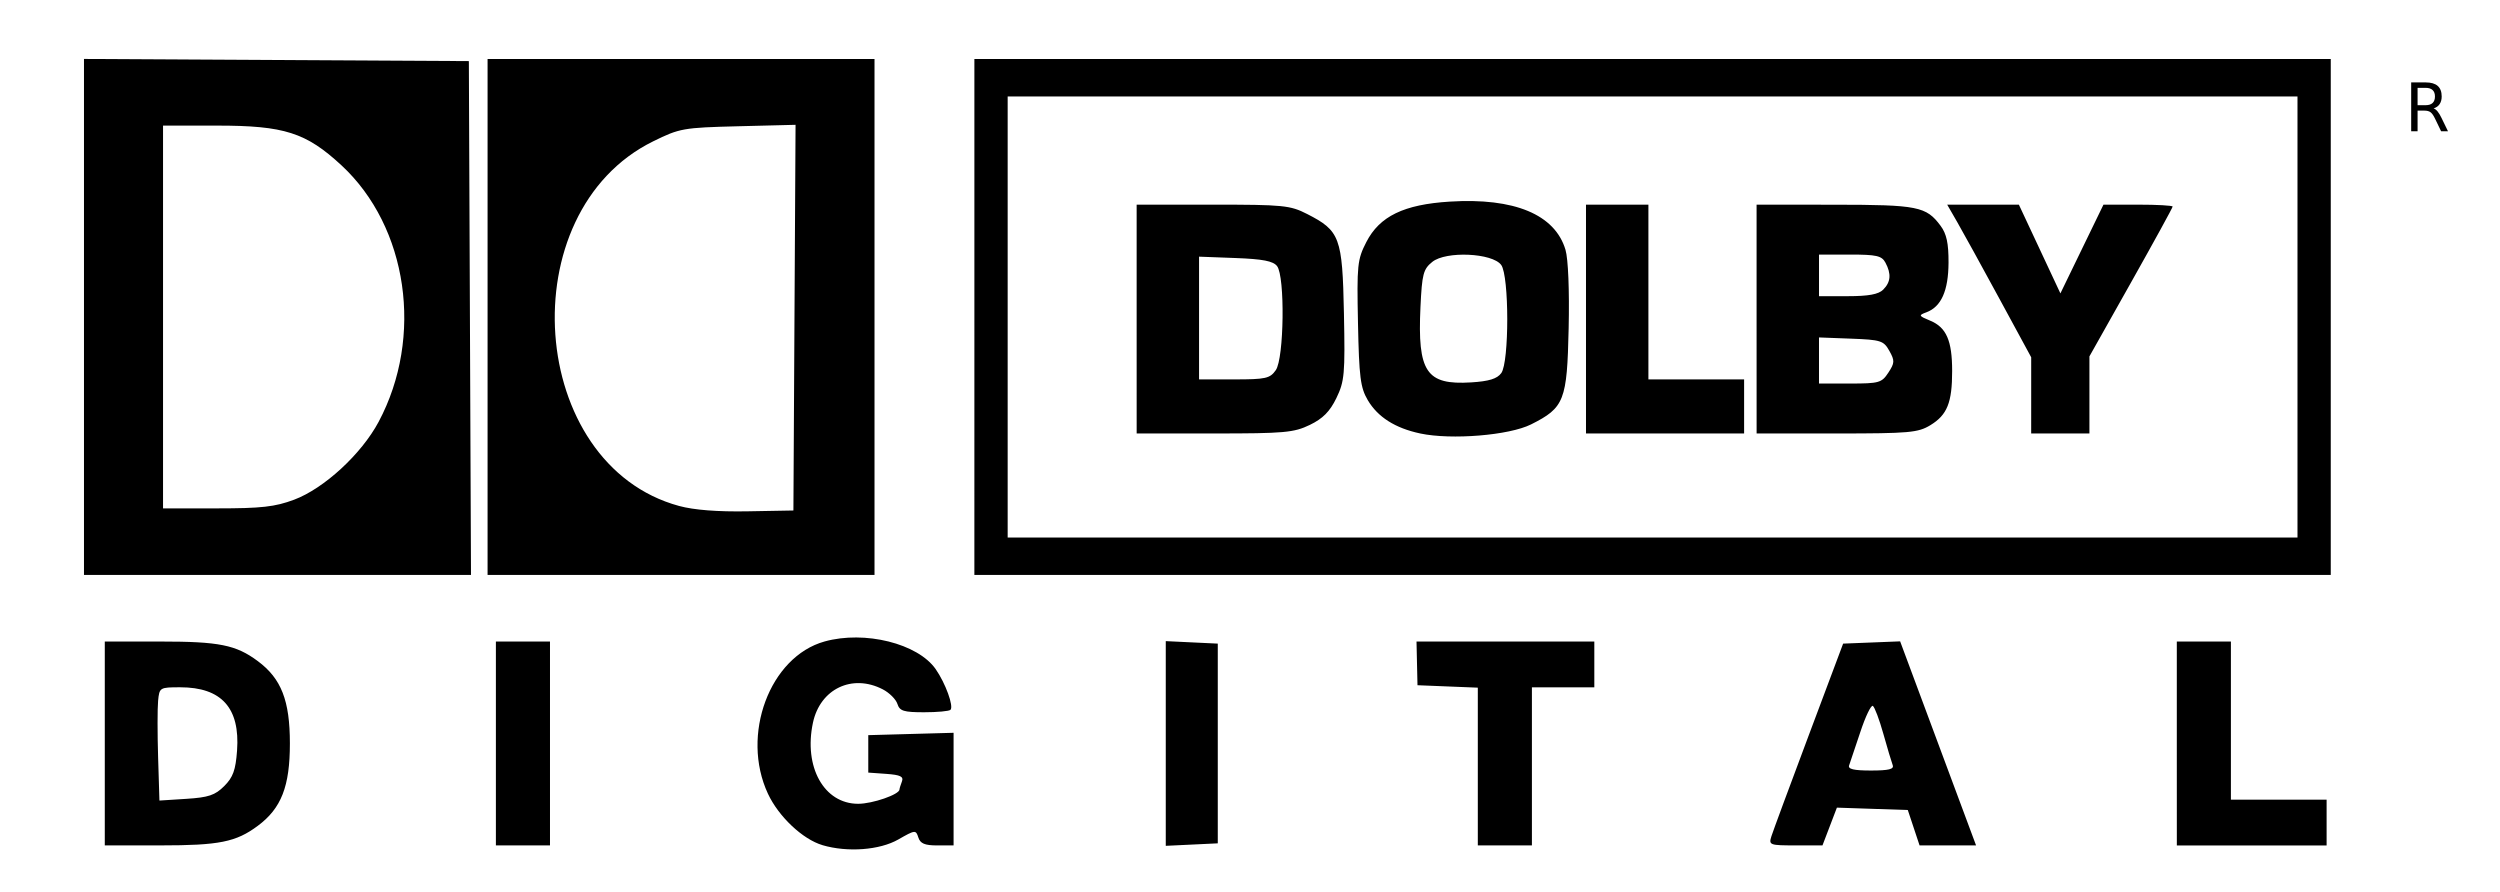
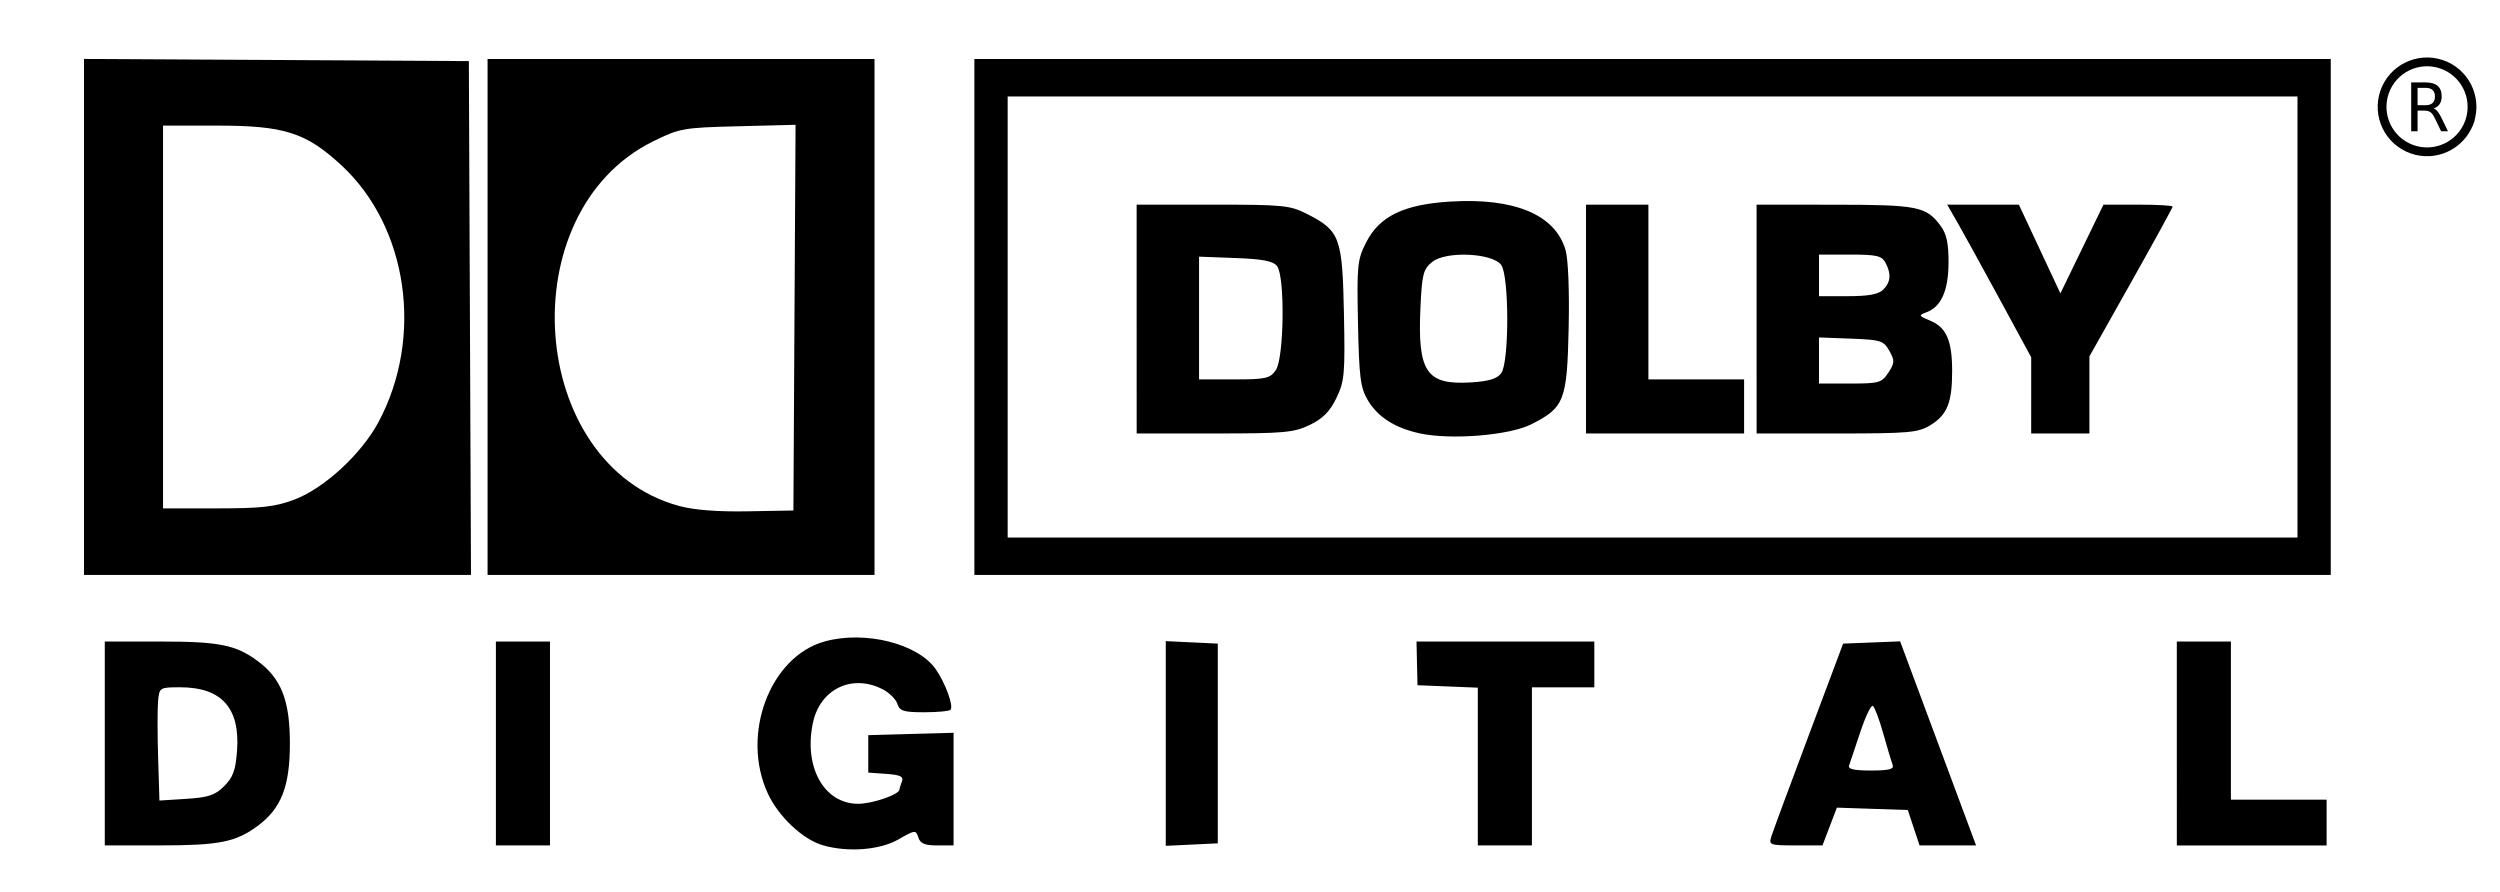
<svg xmlns="http://www.w3.org/2000/svg" width="199mm" height="71mm" viewBox="0 0 199 71" version="1.1" id="svg8">
  <defs id="defs2">
    <rect x="115.46" y="128.289" width="34.21" height="16.036" id="rect851" />
  </defs>
  <g id="layer1">
    <g aria-label="R" id="text849" style="font-style:normal;font-weight:normal;font-size:10.583px;line-height:1.25;font-family:sans-serif;white-space:pre;shape-inside:url(#rect851);fill:#000000;fill-opacity:1;stroke:none;stroke-width:2.017" transform="matrix(0.4875248,0,0,0.5043017,135.134,-58.96801)">
      <path d="m 120.158,134.035 q 0.336,0.114 0.651,0.486 0.32,0.372 0.641,1.023 l 1.059,2.108 h -1.121 l -0.987,-1.979 q -0.382,-0.775 -0.744,-1.028 -0.357,-0.253 -0.977,-0.253 h -1.137 v 3.261 h -1.044 v -7.715 h 2.356 q 1.323,0 1.974,0.553 0.651,0.553 0.651,1.669 0,0.729 -0.341,1.209 -0.336,0.481 -0.982,0.667 z m -2.615,-3.24 v 2.739 h 1.313 q 0.754,0 1.137,-0.346 0.388,-0.351 0.388,-1.028 0,-0.677 -0.388,-1.018 -0.382,-0.346 -1.137,-0.346 z" id="path855" style="stroke-width:2.017" />
    </g>
    <path style="fill:#000000;stroke-width:1" d="m 65.472,67.274 c -1.576,-0.463 -3.496,-2.272 -4.345,-4.096 -2.177,-4.674 0.141,-10.901 4.511,-12.117 3.198,-0.89 7.419,0.162 8.842,2.202 0.782,1.122 1.452,2.965 1.177,3.239 -0.107,0.107 -1.053,0.194 -2.103,0.194 -1.622,0 -1.941,-0.1 -2.121,-0.666 -0.116,-0.366 -0.641,-0.888 -1.165,-1.159 -2.43,-1.257 -4.982,-0.037 -5.557,2.655 -0.752,3.527 0.881,6.456 3.598,6.456 1.146,0 3.29,-0.743 3.29,-1.141 0,-0.071 0.087,-0.357 0.193,-0.633 0.151,-0.395 -0.117,-0.526 -1.242,-0.607 L 69.115,61.498 v -1.49 -1.49 l 3.395,-0.094 3.395,-0.094 v 4.483 4.483 h -1.302 c -0.993,0 -1.35,-0.151 -1.504,-0.635 -0.194,-0.612 -0.254,-0.606 -1.595,0.162 -1.482,0.847 -4.035,1.039 -6.03,0.454 z M 8.341,59.18 v -8.114 h 4.422 c 4.687,0 6.017,0.267 7.753,1.555 1.878,1.394 2.559,3.14 2.559,6.559 0,3.418 -0.681,5.165 -2.559,6.559 -1.735,1.289 -3.065,1.555 -7.753,1.555 H 8.341 Z m 9.508,3.393 c 0.703,-0.703 0.908,-1.272 1.021,-2.829 0.245,-3.391 -1.234,-5.036 -4.53,-5.036 -1.621,0 -1.653,0.02 -1.755,1.076 -0.057,0.592 -0.057,2.621 9.55e-4,4.508 l 0.105,3.432 2.139,-0.136 c 1.771,-0.113 2.291,-0.288 3.019,-1.016 z m 21.624,-3.393 v -8.114 h 2.153 2.153 v 8.114 8.114 h -2.153 -2.153 z m 53.322,0 V 51.034 l 2.07,0.099 2.07,0.099 v 7.949 7.949 l -2.07,0.099 -2.07,0.099 z m 24.839,1.836 V 54.738 l -2.401,-0.097 -2.401,-0.097 -0.039,-1.739 -0.039,-1.739 h 7.077 7.077 v 1.822 1.822 h -2.484 -2.484 v 6.293 6.293 h -2.153 -2.153 z m 23.368,5.556 c 0.126,-0.397 1.463,-4.012 2.97,-8.031 l 2.741,-7.309 2.269,-0.09 2.269,-0.09 3.022,8.121 3.022,8.121 h -2.249 -2.249 l -0.468,-1.408 -0.468,-1.408 -2.822,-0.095 -2.822,-0.095 -0.574,1.503 -0.574,1.503 h -2.148 c -2.057,0 -2.138,-0.031 -1.918,-0.723 z m 9.656,-5.67 c -0.091,-0.237 -0.426,-1.359 -0.744,-2.493 -0.318,-1.134 -0.694,-2.133 -0.836,-2.22 -0.141,-0.087 -0.59,0.848 -0.996,2.079 -0.406,1.231 -0.807,2.424 -0.891,2.652 -0.111,0.301 0.365,0.414 1.74,0.414 1.419,0 1.851,-0.108 1.727,-0.431 z m 22.616,-1.721 v -8.114 h 2.153 2.153 v 6.293 6.293 h 3.809 3.809 v 1.822 1.822 h -5.961 -5.961 z M 6.685,25.229 V 4.692 l 15.318,0.086 15.318,0.086 0.085,20.451 0.085,20.451 H 22.088 6.685 Z M 23.41,39.777 c 2.385,-0.892 5.362,-3.635 6.729,-6.199 3.602,-6.759 2.332,-15.52 -2.961,-20.42 C 24.358,10.549 22.632,9.998 17.271,9.998 H 12.978 V 25.233 40.467 H 17.271 c 3.54,0 4.617,-0.121 6.138,-0.69 z M 38.811,25.233 V 4.699 h 15.4 15.4 V 25.233 45.766 H 54.211 38.811 Z m 24.429,0.051 0.086,-15.349 -4.565,0.115 c -4.38,0.11 -4.655,0.159 -6.771,1.201 -11.439,5.635 -10.006,25.744 2.068,29.024 1.185,0.322 3.07,0.469 5.454,0.426 l 3.643,-0.066 z m 14.321,-0.051 V 4.699 h 53.984 53.984 V 25.233 45.766 H 131.544 77.56 Z m 105.319,0 V 7.68 H 131.544 80.21 v 17.553 17.553 h 51.335 51.335 z m -69.83,9.271 c -1.994,-0.423 -3.385,-1.308 -4.179,-2.659 -0.582,-0.99 -0.688,-1.829 -0.775,-6.115 -0.095,-4.643 -0.051,-5.065 0.662,-6.458 1.055,-2.059 2.988,-2.997 6.646,-3.224 5.139,-0.32 8.371,1.026 9.209,3.835 0.216,0.725 0.318,3.23 0.252,6.239 -0.125,5.778 -0.341,6.329 -2.992,7.66 -1.738,0.872 -6.341,1.25 -8.824,0.723 z m 6.452,-4.805 c 0.637,-0.87 0.633,-7.736 -0.005,-8.607 -0.702,-0.96 -4.4,-1.125 -5.488,-0.245 -0.716,0.58 -0.817,0.965 -0.94,3.594 -0.243,5.175 0.459,6.219 4.031,5.998 1.424,-0.088 2.071,-0.288 2.401,-0.74 z M 90.477,25.398 v -9.108 h 6.057 c 5.628,0 6.16,0.053 7.515,0.745 2.613,1.335 2.807,1.858 2.928,7.902 0.097,4.844 0.046,5.412 -0.599,6.746 -0.519,1.072 -1.077,1.637 -2.115,2.139 -1.269,0.614 -2.026,0.682 -7.597,0.682 h -6.188 z m 11.076,4.066 c 0.662,-0.945 0.742,-7.456 0.102,-8.282 -0.311,-0.402 -1.132,-0.561 -3.312,-0.643 l -2.898,-0.109 4.8e-5,4.885 4.8e-5,4.885 h 2.796 c 2.514,0 2.848,-0.074 3.312,-0.736 z m 24.692,-4.066 v -9.108 h 2.484 2.484 v 6.955 6.955 h 3.809 3.809 v 2.153 2.153 h -6.293 -6.293 z m 13.579,0 v -9.108 l 6.21,0.005 c 6.636,0.005 7.292,0.136 8.44,1.683 0.474,0.639 0.636,1.393 0.629,2.93 -0.011,2.236 -0.581,3.514 -1.764,3.952 -0.642,0.237 -0.621,0.282 0.308,0.667 1.284,0.532 1.744,1.588 1.744,4.005 0,2.515 -0.393,3.495 -1.73,4.31 -0.985,0.6 -1.672,0.661 -7.46,0.663 l -6.375,0.001 z m 10.488,4.267 c 0.509,-0.776 0.517,-0.957 0.079,-1.739 -0.453,-0.809 -0.674,-0.88 -3.044,-0.969 l -2.555,-0.097 v 1.835 1.835 h 2.476 c 2.305,0 2.516,-0.06 3.044,-0.866 z m -0.41,-6.609 c 0.605,-0.605 0.658,-1.252 0.178,-2.151 -0.292,-0.546 -0.71,-0.641 -2.815,-0.641 h -2.472 v 1.656 1.656 h 2.295 c 1.644,0 2.442,-0.147 2.815,-0.52 z m 11.781,8.416 v -3.033 l -2.533,-4.667 c -1.393,-2.567 -2.897,-5.3 -3.343,-6.074 l -0.811,-1.408 h 2.853 2.853 l 1.653,3.532 1.653,3.532 1.714,-3.532 1.714,-3.532 h 2.753 c 1.514,0 2.753,0.069 2.753,0.154 0,0.085 -1.49,2.802 -3.312,6.039 l -3.312,5.885 v 3.069 3.069 h -2.318 -2.318 z" id="path847" />
-     <circle style="fill:none;stroke:#000000;stroke-width:0.7;stroke-linecap:square;stroke-miterlimit:4;stroke-dasharray:none;stroke-dashoffset:10.809;stroke-opacity:1" id="path860" d="m 196.541,9.774 a 3.58,3.58 0 0 1 -4.571,2.095 3.58,3.58 0 0 1 -2.157,-4.542 3.58,3.58 0 0 1 4.512,-2.218 3.58,3.58 0 0 1 2.279,4.482" />
+     <path id="path860" style="fill:none;stroke:#000000;stroke-width:0.7;stroke-linecap:square;stroke-miterlimit:4;stroke-dasharray:none;stroke-dashoffset:10.809;stroke-opacity:1" d="m 196.541,9.774 a 3.58,3.58 0 0 1 -4.571,2.095 3.58,3.58 0 0 1 -2.157,-4.542 3.58,3.58 0 0 1 4.512,-2.218 3.58,3.58 0 0 1 2.279,4.482" />
  </g>
</svg>
